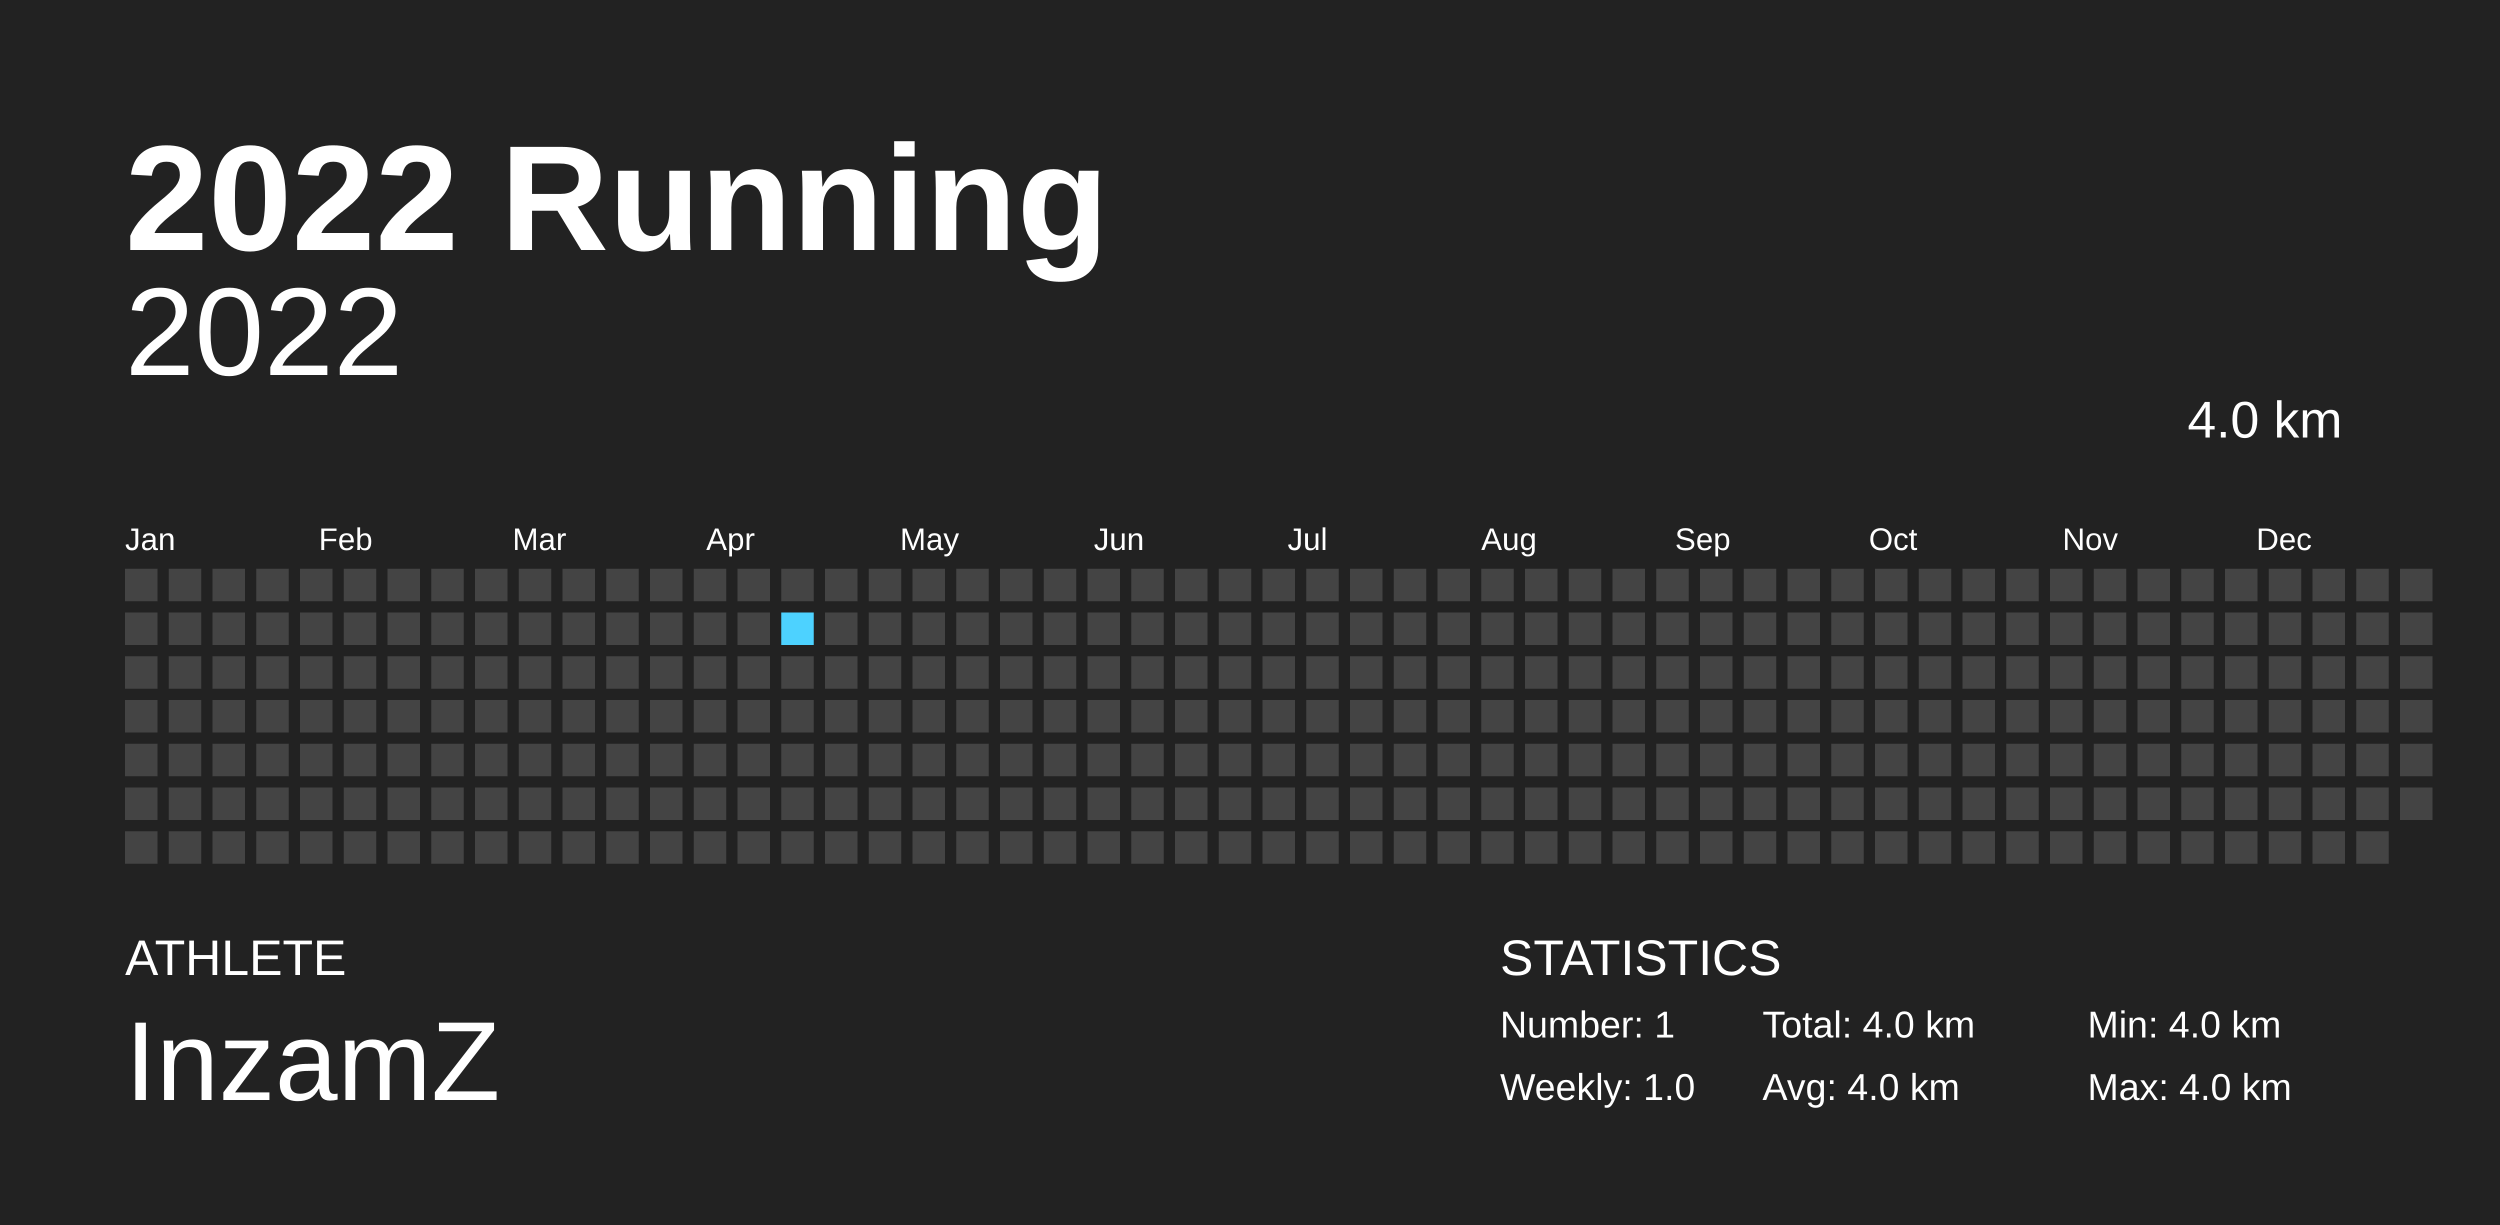
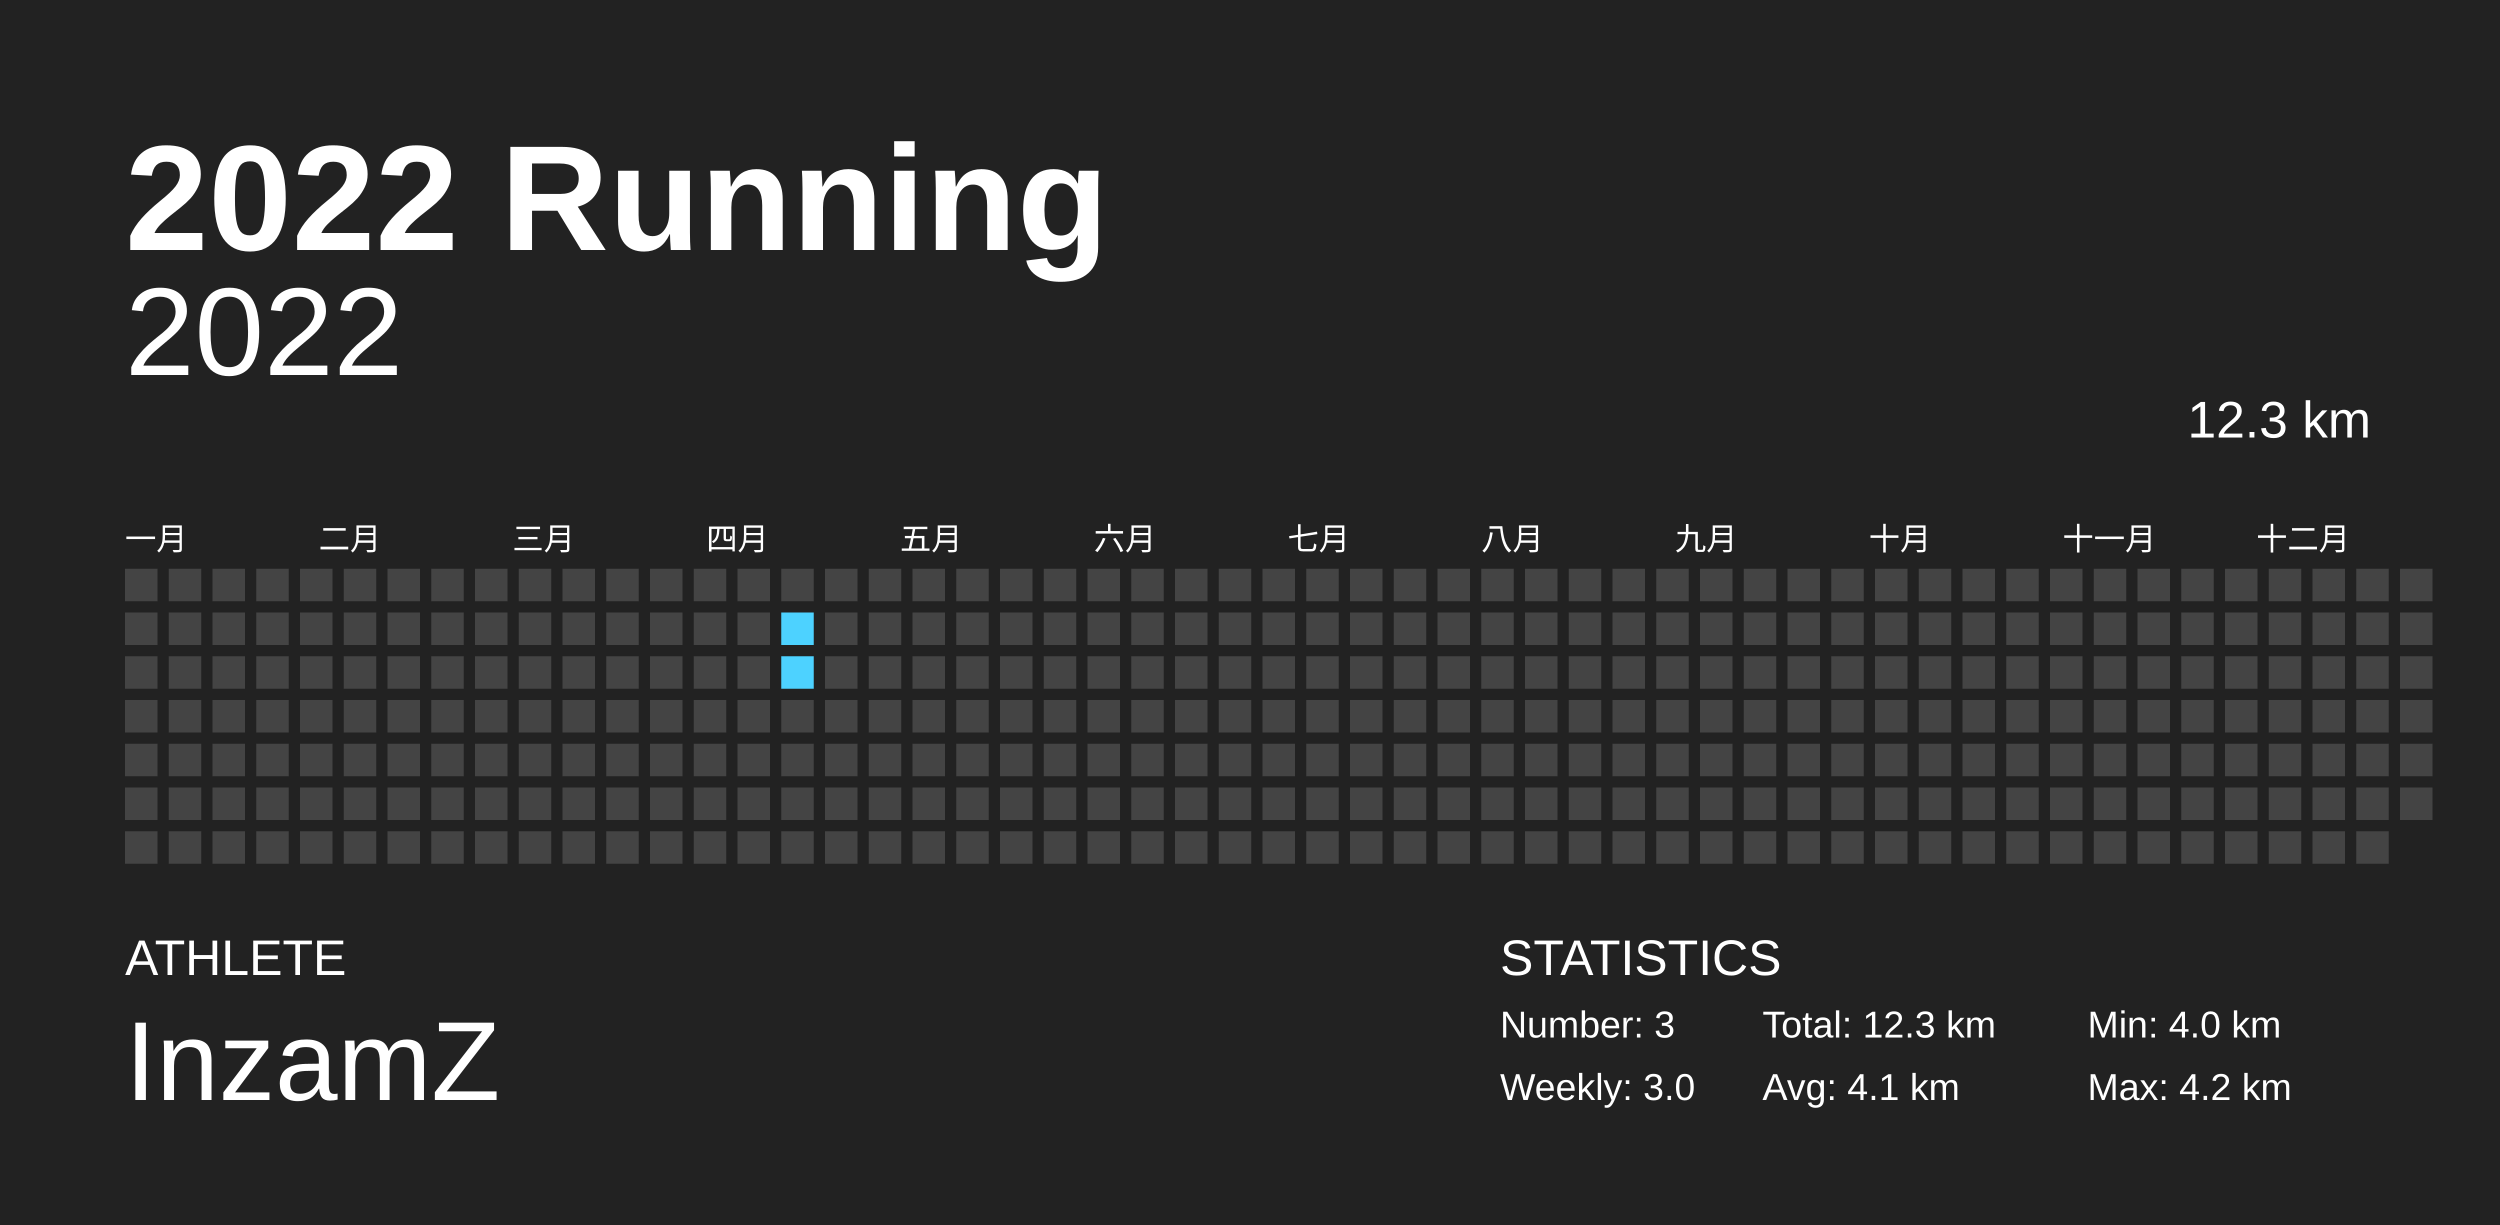
<svg xmlns="http://www.w3.org/2000/svg" baseProfile="full" height="98mm" version="1.1" viewBox="0,0,200,98" width="200mm">
  <defs />
  <rect fill="#222222" height="98" width="200" x="0" y="0" />
  <text fill="#FFFFFF" style="font-size:12px; font-family:Arial; font-weight:bold;" x="10" y="20">2022 Running</text>
  <text fill="#FFFFFF" style="font-size:4px; font-family:Arial" x="10" y="78">ATHLETE</text>
  <text fill="#FFFFFF" style="font-size:9px; font-family:Arial" x="10" y="88">InzamZ</text>
  <text fill="#FFFFFF" style="font-size:4px; font-family:Arial" x="120" y="78">STATISTICS</text>
-   <text fill="#FFFFFF" style="font-size:3px; font-family:Arial" x="120" y="83">Number: 1</text>
-   <text fill="#FFFFFF" style="font-size:3px; font-family:Arial" x="120" y="88">Weekly: 1.0</text>
-   <text fill="#FFFFFF" style="font-size:3px; font-family:Arial" x="141" y="83">Total: 4.0 km</text>
-   <text fill="#FFFFFF" style="font-size:3px; font-family:Arial" x="141" y="88">Avg: 4.0 km</text>
+   <text fill="#FFFFFF" style="font-size:3px; font-family:Arial" x="120" y="83">Number: 3</text>
+   <text fill="#FFFFFF" style="font-size:3px; font-family:Arial" x="120" y="88">Weekly: 3.0</text>
+   <text fill="#FFFFFF" style="font-size:3px; font-family:Arial" x="141" y="83">Total: 12.3 km</text>
+   <text fill="#FFFFFF" style="font-size:3px; font-family:Arial" x="141" y="88">Avg: 4.1 km</text>
  <text fill="#FFFFFF" style="font-size:3px; font-family:Arial" x="167" y="83">Min: 4.0 km</text>
-   <text fill="#FFFFFF" style="font-size:3px; font-family:Arial" x="167" y="88">Max: 4.0 km</text>
+   <text fill="#FFFFFF" style="font-size:3px; font-family:Arial" x="167" y="88">Max: 4.2 km</text>
  <text alignment-baseline="hanging" fill="#FFFFFF" style="font-size:10.0px; font-family:Arial;" x="10" y="30">2022</text>
-   <text alignment-baseline="hanging" fill="#FFFFFF" style="font-size:4.125px; font-family:Arial;" x="175" y="35">4.0 km</text>
-   <text fill="#FFFFFF" style="font-size:2.5px; font-family:Arial" x="10.0" y="44">Jan</text>
-   <text fill="#FFFFFF" style="font-size:2.5px; font-family:Arial" x="25.5" y="44">Feb</text>
-   <text fill="#FFFFFF" style="font-size:2.5px; font-family:Arial" x="41.0" y="44">Mar</text>
-   <text fill="#FFFFFF" style="font-size:2.5px; font-family:Arial" x="56.5" y="44">Apr</text>
-   <text fill="#FFFFFF" style="font-size:2.5px; font-family:Arial" x="72.0" y="44">May</text>
-   <text fill="#FFFFFF" style="font-size:2.5px; font-family:Arial" x="87.5" y="44">Jun</text>
-   <text fill="#FFFFFF" style="font-size:2.5px; font-family:Arial" x="103.0" y="44">Jul</text>
-   <text fill="#FFFFFF" style="font-size:2.5px; font-family:Arial" x="118.5" y="44">Aug</text>
-   <text fill="#FFFFFF" style="font-size:2.5px; font-family:Arial" x="134.0" y="44">Sep</text>
-   <text fill="#FFFFFF" style="font-size:2.5px; font-family:Arial" x="149.5" y="44">Oct</text>
-   <text fill="#FFFFFF" style="font-size:2.5px; font-family:Arial" x="165.0" y="44">Nov</text>
-   <text fill="#FFFFFF" style="font-size:2.5px; font-family:Arial" x="180.5" y="44">Dec</text>
+   <text alignment-baseline="hanging" fill="#FFFFFF" style="font-size:4.125px; font-family:Arial;" x="175" y="35">12.3 km</text>
+   <text fill="#FFFFFF" style="font-size:2.5px; font-family:Arial" x="10.0" y="44">一月</text>
+   <text fill="#FFFFFF" style="font-size:2.5px; font-family:Arial" x="25.5" y="44">二月</text>
+   <text fill="#FFFFFF" style="font-size:2.5px; font-family:Arial" x="41.0" y="44">三月</text>
+   <text fill="#FFFFFF" style="font-size:2.5px; font-family:Arial" x="56.5" y="44">四月</text>
+   <text fill="#FFFFFF" style="font-size:2.5px; font-family:Arial" x="72.0" y="44">五月</text>
+   <text fill="#FFFFFF" style="font-size:2.5px; font-family:Arial" x="87.5" y="44">六月</text>
+   <text fill="#FFFFFF" style="font-size:2.5px; font-family:Arial" x="103.0" y="44">七月</text>
+   <text fill="#FFFFFF" style="font-size:2.5px; font-family:Arial" x="118.5" y="44">八月</text>
+   <text fill="#FFFFFF" style="font-size:2.5px; font-family:Arial" x="134.0" y="44">九月</text>
+   <text fill="#FFFFFF" style="font-size:2.5px; font-family:Arial" x="149.5" y="44">十月</text>
+   <text fill="#FFFFFF" style="font-size:2.5px; font-family:Arial" x="165.0" y="44">十一月</text>
+   <text fill="#FFFFFF" style="font-size:2.5px; font-family:Arial" x="180.5" y="44">十二月</text>
  <rect fill="#444444" height="2.6" width="2.6" x="10.0" y="45.5" />
  <rect fill="#444444" height="2.6" width="2.6" x="10.0" y="49.0" />
  <rect fill="#444444" height="2.6" width="2.6" x="10.0" y="52.5" />
  <rect fill="#444444" height="2.6" width="2.6" x="10.0" y="56.0" />
  <rect fill="#444444" height="2.6" width="2.6" x="10.0" y="59.5" />
  <rect fill="#444444" height="2.6" width="2.6" x="10.0" y="63.0" />
  <rect fill="#444444" height="2.6" width="2.6" x="10.0" y="66.5" />
  <rect fill="#444444" height="2.6" width="2.6" x="13.5" y="45.5" />
  <rect fill="#444444" height="2.6" width="2.6" x="13.5" y="49.0" />
  <rect fill="#444444" height="2.6" width="2.6" x="13.5" y="52.5" />
  <rect fill="#444444" height="2.6" width="2.6" x="13.5" y="56.0" />
  <rect fill="#444444" height="2.6" width="2.6" x="13.5" y="59.5" />
  <rect fill="#444444" height="2.6" width="2.6" x="13.5" y="63.0" />
  <rect fill="#444444" height="2.6" width="2.6" x="13.5" y="66.5" />
  <rect fill="#444444" height="2.6" width="2.6" x="17.0" y="45.5" />
  <rect fill="#444444" height="2.6" width="2.6" x="17.0" y="49.0" />
  <rect fill="#444444" height="2.6" width="2.6" x="17.0" y="52.5" />
  <rect fill="#444444" height="2.6" width="2.6" x="17.0" y="56.0" />
  <rect fill="#444444" height="2.6" width="2.6" x="17.0" y="59.5" />
  <rect fill="#444444" height="2.6" width="2.6" x="17.0" y="63.0" />
  <rect fill="#444444" height="2.6" width="2.6" x="17.0" y="66.5" />
  <rect fill="#444444" height="2.6" width="2.6" x="20.5" y="45.5" />
  <rect fill="#444444" height="2.6" width="2.6" x="20.5" y="49.0" />
  <rect fill="#444444" height="2.6" width="2.6" x="20.5" y="52.5" />
  <rect fill="#444444" height="2.6" width="2.6" x="20.5" y="56.0" />
  <rect fill="#444444" height="2.6" width="2.6" x="20.5" y="59.5" />
  <rect fill="#444444" height="2.6" width="2.6" x="20.5" y="63.0" />
  <rect fill="#444444" height="2.6" width="2.6" x="20.5" y="66.5" />
  <rect fill="#444444" height="2.6" width="2.6" x="24.0" y="45.5" />
  <rect fill="#444444" height="2.6" width="2.6" x="24.0" y="49.0" />
  <rect fill="#444444" height="2.6" width="2.6" x="24.0" y="52.5" />
  <rect fill="#444444" height="2.6" width="2.6" x="24.0" y="56.0" />
  <rect fill="#444444" height="2.6" width="2.6" x="24.0" y="59.5" />
  <rect fill="#444444" height="2.6" width="2.6" x="24.0" y="63.0" />
  <rect fill="#444444" height="2.6" width="2.6" x="24.0" y="66.5" />
  <rect fill="#444444" height="2.6" width="2.6" x="27.5" y="45.5" />
  <rect fill="#444444" height="2.6" width="2.6" x="27.5" y="49.0" />
  <rect fill="#444444" height="2.6" width="2.6" x="27.5" y="52.5" />
  <rect fill="#444444" height="2.6" width="2.6" x="27.5" y="56.0" />
  <rect fill="#444444" height="2.6" width="2.6" x="27.5" y="59.5" />
  <rect fill="#444444" height="2.6" width="2.6" x="27.5" y="63.0" />
  <rect fill="#444444" height="2.6" width="2.6" x="27.5" y="66.5" />
  <rect fill="#444444" height="2.6" width="2.6" x="31.0" y="45.5" />
  <rect fill="#444444" height="2.6" width="2.6" x="31.0" y="49.0" />
  <rect fill="#444444" height="2.6" width="2.6" x="31.0" y="52.5" />
  <rect fill="#444444" height="2.6" width="2.6" x="31.0" y="56.0" />
  <rect fill="#444444" height="2.6" width="2.6" x="31.0" y="59.5" />
  <rect fill="#444444" height="2.6" width="2.6" x="31.0" y="63.0" />
  <rect fill="#444444" height="2.6" width="2.6" x="31.0" y="66.5" />
  <rect fill="#444444" height="2.6" width="2.6" x="34.5" y="45.5" />
  <rect fill="#444444" height="2.6" width="2.6" x="34.5" y="49.0" />
  <rect fill="#444444" height="2.6" width="2.6" x="34.5" y="52.5" />
  <rect fill="#444444" height="2.6" width="2.6" x="34.5" y="56.0" />
  <rect fill="#444444" height="2.6" width="2.6" x="34.5" y="59.5" />
  <rect fill="#444444" height="2.6" width="2.6" x="34.5" y="63.0" />
  <rect fill="#444444" height="2.6" width="2.6" x="34.5" y="66.5" />
  <rect fill="#444444" height="2.6" width="2.6" x="38.0" y="45.5" />
  <rect fill="#444444" height="2.6" width="2.6" x="38.0" y="49.0" />
  <rect fill="#444444" height="2.6" width="2.6" x="38.0" y="52.5" />
  <rect fill="#444444" height="2.6" width="2.6" x="38.0" y="56.0" />
  <rect fill="#444444" height="2.6" width="2.6" x="38.0" y="59.5" />
  <rect fill="#444444" height="2.6" width="2.6" x="38.0" y="63.0" />
  <rect fill="#444444" height="2.6" width="2.6" x="38.0" y="66.5" />
  <rect fill="#444444" height="2.6" width="2.6" x="41.5" y="45.5" />
  <rect fill="#444444" height="2.6" width="2.6" x="41.5" y="49.0" />
  <rect fill="#444444" height="2.6" width="2.6" x="41.5" y="52.5" />
  <rect fill="#444444" height="2.6" width="2.6" x="41.5" y="56.0" />
  <rect fill="#444444" height="2.6" width="2.6" x="41.5" y="59.5" />
  <rect fill="#444444" height="2.6" width="2.6" x="41.5" y="63.0" />
  <rect fill="#444444" height="2.6" width="2.6" x="41.5" y="66.5" />
  <rect fill="#444444" height="2.6" width="2.6" x="45.0" y="45.5" />
  <rect fill="#444444" height="2.6" width="2.6" x="45.0" y="49.0" />
  <rect fill="#444444" height="2.6" width="2.6" x="45.0" y="52.5" />
  <rect fill="#444444" height="2.6" width="2.6" x="45.0" y="56.0" />
  <rect fill="#444444" height="2.6" width="2.6" x="45.0" y="59.5" />
  <rect fill="#444444" height="2.6" width="2.6" x="45.0" y="63.0" />
  <rect fill="#444444" height="2.6" width="2.6" x="45.0" y="66.5" />
  <rect fill="#444444" height="2.6" width="2.6" x="48.5" y="45.5" />
  <rect fill="#444444" height="2.6" width="2.6" x="48.5" y="49.0" />
  <rect fill="#444444" height="2.6" width="2.6" x="48.5" y="52.5" />
  <rect fill="#444444" height="2.6" width="2.6" x="48.5" y="56.0" />
  <rect fill="#444444" height="2.6" width="2.6" x="48.5" y="59.5" />
  <rect fill="#444444" height="2.6" width="2.6" x="48.5" y="63.0" />
  <rect fill="#444444" height="2.6" width="2.6" x="48.5" y="66.5" />
  <rect fill="#444444" height="2.6" width="2.6" x="52.0" y="45.5" />
  <rect fill="#444444" height="2.6" width="2.6" x="52.0" y="49.0" />
  <rect fill="#444444" height="2.6" width="2.6" x="52.0" y="52.5" />
  <rect fill="#444444" height="2.6" width="2.6" x="52.0" y="56.0" />
  <rect fill="#444444" height="2.6" width="2.6" x="52.0" y="59.5" />
  <rect fill="#444444" height="2.6" width="2.6" x="52.0" y="63.0" />
  <rect fill="#444444" height="2.6" width="2.6" x="52.0" y="66.5" />
  <rect fill="#444444" height="2.6" width="2.6" x="55.5" y="45.5" />
  <rect fill="#444444" height="2.6" width="2.6" x="55.5" y="49.0" />
  <rect fill="#444444" height="2.6" width="2.6" x="55.5" y="52.5" />
  <rect fill="#444444" height="2.6" width="2.6" x="55.5" y="56.0" />
  <rect fill="#444444" height="2.6" width="2.6" x="55.5" y="59.5" />
  <rect fill="#444444" height="2.6" width="2.6" x="55.5" y="63.0" />
  <rect fill="#444444" height="2.6" width="2.6" x="55.5" y="66.5" />
  <rect fill="#444444" height="2.6" width="2.6" x="59.0" y="45.5" />
  <rect fill="#444444" height="2.6" width="2.6" x="59.0" y="49.0" />
  <rect fill="#444444" height="2.6" width="2.6" x="59.0" y="52.5" />
  <rect fill="#444444" height="2.6" width="2.6" x="59.0" y="56.0" />
  <rect fill="#444444" height="2.6" width="2.6" x="59.0" y="59.5" />
  <rect fill="#444444" height="2.6" width="2.6" x="59.0" y="63.0" />
  <rect fill="#444444" height="2.6" width="2.6" x="59.0" y="66.5" />
  <rect fill="#444444" height="2.6" width="2.6" x="62.5" y="45.5" />
-   <rect fill="#4DD2FF" height="2.6" width="2.6" x="62.5" y="49.0" />
-   <rect fill="#444444" height="2.6" width="2.6" x="62.5" y="52.5" />
+   <rect fill="#4dd2ff" height="2.6" width="2.6" x="62.5" y="49.0" />
+   <rect fill="#4dd2ff" height="2.6" width="2.6" x="62.5" y="52.5" />
  <rect fill="#444444" height="2.6" width="2.6" x="62.5" y="56.0" />
  <rect fill="#444444" height="2.6" width="2.6" x="62.5" y="59.5" />
  <rect fill="#444444" height="2.6" width="2.6" x="62.5" y="63.0" />
  <rect fill="#444444" height="2.6" width="2.6" x="62.5" y="66.5" />
  <rect fill="#444444" height="2.6" width="2.6" x="66.0" y="45.5" />
  <rect fill="#444444" height="2.6" width="2.6" x="66.0" y="49.0" />
  <rect fill="#444444" height="2.6" width="2.6" x="66.0" y="52.5" />
  <rect fill="#444444" height="2.6" width="2.6" x="66.0" y="56.0" />
  <rect fill="#444444" height="2.6" width="2.6" x="66.0" y="59.5" />
  <rect fill="#444444" height="2.6" width="2.6" x="66.0" y="63.0" />
  <rect fill="#444444" height="2.6" width="2.6" x="66.0" y="66.5" />
  <rect fill="#444444" height="2.6" width="2.6" x="69.5" y="45.5" />
  <rect fill="#444444" height="2.6" width="2.6" x="69.5" y="49.0" />
  <rect fill="#444444" height="2.6" width="2.6" x="69.5" y="52.5" />
  <rect fill="#444444" height="2.6" width="2.6" x="69.5" y="56.0" />
  <rect fill="#444444" height="2.6" width="2.6" x="69.5" y="59.5" />
  <rect fill="#444444" height="2.6" width="2.6" x="69.5" y="63.0" />
  <rect fill="#444444" height="2.6" width="2.6" x="69.5" y="66.5" />
  <rect fill="#444444" height="2.6" width="2.6" x="73.0" y="45.5" />
  <rect fill="#444444" height="2.6" width="2.6" x="73.0" y="49.0" />
  <rect fill="#444444" height="2.6" width="2.6" x="73.0" y="52.5" />
  <rect fill="#444444" height="2.6" width="2.6" x="73.0" y="56.0" />
  <rect fill="#444444" height="2.6" width="2.6" x="73.0" y="59.5" />
  <rect fill="#444444" height="2.6" width="2.6" x="73.0" y="63.0" />
  <rect fill="#444444" height="2.6" width="2.6" x="73.0" y="66.5" />
  <rect fill="#444444" height="2.6" width="2.6" x="76.5" y="45.5" />
  <rect fill="#444444" height="2.6" width="2.6" x="76.5" y="49.0" />
  <rect fill="#444444" height="2.6" width="2.6" x="76.5" y="52.5" />
  <rect fill="#444444" height="2.6" width="2.6" x="76.5" y="56.0" />
  <rect fill="#444444" height="2.6" width="2.6" x="76.5" y="59.5" />
  <rect fill="#444444" height="2.6" width="2.6" x="76.5" y="63.0" />
  <rect fill="#444444" height="2.6" width="2.6" x="76.5" y="66.5" />
  <rect fill="#444444" height="2.6" width="2.6" x="80.0" y="45.5" />
  <rect fill="#444444" height="2.6" width="2.6" x="80.0" y="49.0" />
  <rect fill="#444444" height="2.6" width="2.6" x="80.0" y="52.5" />
  <rect fill="#444444" height="2.6" width="2.6" x="80.0" y="56.0" />
  <rect fill="#444444" height="2.6" width="2.6" x="80.0" y="59.5" />
  <rect fill="#444444" height="2.6" width="2.6" x="80.0" y="63.0" />
  <rect fill="#444444" height="2.6" width="2.6" x="80.0" y="66.5" />
  <rect fill="#444444" height="2.6" width="2.6" x="83.5" y="45.5" />
  <rect fill="#444444" height="2.6" width="2.6" x="83.5" y="49.0" />
  <rect fill="#444444" height="2.6" width="2.6" x="83.5" y="52.5" />
  <rect fill="#444444" height="2.6" width="2.6" x="83.5" y="56.0" />
  <rect fill="#444444" height="2.6" width="2.6" x="83.5" y="59.5" />
  <rect fill="#444444" height="2.6" width="2.6" x="83.5" y="63.0" />
  <rect fill="#444444" height="2.6" width="2.6" x="83.5" y="66.5" />
  <rect fill="#444444" height="2.6" width="2.6" x="87.0" y="45.5" />
  <rect fill="#444444" height="2.6" width="2.6" x="87.0" y="49.0" />
  <rect fill="#444444" height="2.6" width="2.6" x="87.0" y="52.5" />
  <rect fill="#444444" height="2.6" width="2.6" x="87.0" y="56.0" />
  <rect fill="#444444" height="2.6" width="2.6" x="87.0" y="59.5" />
  <rect fill="#444444" height="2.6" width="2.6" x="87.0" y="63.0" />
  <rect fill="#444444" height="2.6" width="2.6" x="87.0" y="66.5" />
  <rect fill="#444444" height="2.6" width="2.6" x="90.5" y="45.5" />
  <rect fill="#444444" height="2.6" width="2.6" x="90.5" y="49.0" />
  <rect fill="#444444" height="2.6" width="2.6" x="90.5" y="52.5" />
  <rect fill="#444444" height="2.6" width="2.6" x="90.5" y="56.0" />
  <rect fill="#444444" height="2.6" width="2.6" x="90.5" y="59.5" />
  <rect fill="#444444" height="2.6" width="2.6" x="90.5" y="63.0" />
  <rect fill="#444444" height="2.6" width="2.6" x="90.5" y="66.5" />
  <rect fill="#444444" height="2.6" width="2.6" x="94.0" y="45.5" />
  <rect fill="#444444" height="2.6" width="2.6" x="94.0" y="49.0" />
  <rect fill="#444444" height="2.6" width="2.6" x="94.0" y="52.5" />
  <rect fill="#444444" height="2.6" width="2.6" x="94.0" y="56.0" />
  <rect fill="#444444" height="2.6" width="2.6" x="94.0" y="59.5" />
  <rect fill="#444444" height="2.6" width="2.6" x="94.0" y="63.0" />
  <rect fill="#444444" height="2.6" width="2.6" x="94.0" y="66.5" />
  <rect fill="#444444" height="2.6" width="2.6" x="97.5" y="45.5" />
  <rect fill="#444444" height="2.6" width="2.6" x="97.5" y="49.0" />
  <rect fill="#444444" height="2.6" width="2.6" x="97.5" y="52.5" />
  <rect fill="#444444" height="2.6" width="2.6" x="97.5" y="56.0" />
  <rect fill="#444444" height="2.6" width="2.6" x="97.5" y="59.5" />
  <rect fill="#444444" height="2.6" width="2.6" x="97.5" y="63.0" />
  <rect fill="#444444" height="2.6" width="2.6" x="97.5" y="66.5" />
  <rect fill="#444444" height="2.6" width="2.6" x="101.0" y="45.5" />
  <rect fill="#444444" height="2.6" width="2.6" x="101.0" y="49.0" />
  <rect fill="#444444" height="2.6" width="2.6" x="101.0" y="52.5" />
  <rect fill="#444444" height="2.6" width="2.6" x="101.0" y="56.0" />
  <rect fill="#444444" height="2.6" width="2.6" x="101.0" y="59.5" />
  <rect fill="#444444" height="2.6" width="2.6" x="101.0" y="63.0" />
  <rect fill="#444444" height="2.6" width="2.6" x="101.0" y="66.5" />
  <rect fill="#444444" height="2.6" width="2.6" x="104.5" y="45.5" />
  <rect fill="#444444" height="2.6" width="2.6" x="104.5" y="49.0" />
  <rect fill="#444444" height="2.6" width="2.6" x="104.5" y="52.5" />
  <rect fill="#444444" height="2.6" width="2.6" x="104.5" y="56.0" />
  <rect fill="#444444" height="2.6" width="2.6" x="104.5" y="59.5" />
  <rect fill="#444444" height="2.6" width="2.6" x="104.5" y="63.0" />
  <rect fill="#444444" height="2.6" width="2.6" x="104.5" y="66.5" />
  <rect fill="#444444" height="2.6" width="2.6" x="108.0" y="45.5" />
  <rect fill="#444444" height="2.6" width="2.6" x="108.0" y="49.0" />
  <rect fill="#444444" height="2.6" width="2.6" x="108.0" y="52.5" />
  <rect fill="#444444" height="2.6" width="2.6" x="108.0" y="56.0" />
  <rect fill="#444444" height="2.6" width="2.6" x="108.0" y="59.5" />
  <rect fill="#444444" height="2.6" width="2.6" x="108.0" y="63.0" />
  <rect fill="#444444" height="2.6" width="2.6" x="108.0" y="66.5" />
  <rect fill="#444444" height="2.6" width="2.6" x="111.5" y="45.5" />
  <rect fill="#444444" height="2.6" width="2.6" x="111.5" y="49.0" />
  <rect fill="#444444" height="2.6" width="2.6" x="111.5" y="52.5" />
  <rect fill="#444444" height="2.6" width="2.6" x="111.5" y="56.0" />
  <rect fill="#444444" height="2.6" width="2.6" x="111.5" y="59.5" />
  <rect fill="#444444" height="2.6" width="2.6" x="111.5" y="63.0" />
  <rect fill="#444444" height="2.6" width="2.6" x="111.5" y="66.5" />
  <rect fill="#444444" height="2.6" width="2.6" x="115.0" y="45.5" />
  <rect fill="#444444" height="2.6" width="2.6" x="115.0" y="49.0" />
  <rect fill="#444444" height="2.6" width="2.6" x="115.0" y="52.5" />
  <rect fill="#444444" height="2.6" width="2.6" x="115.0" y="56.0" />
  <rect fill="#444444" height="2.6" width="2.6" x="115.0" y="59.5" />
  <rect fill="#444444" height="2.6" width="2.6" x="115.0" y="63.0" />
  <rect fill="#444444" height="2.6" width="2.6" x="115.0" y="66.5" />
  <rect fill="#444444" height="2.6" width="2.6" x="118.5" y="45.5" />
  <rect fill="#444444" height="2.6" width="2.6" x="118.5" y="49.0" />
  <rect fill="#444444" height="2.6" width="2.6" x="118.5" y="52.5" />
  <rect fill="#444444" height="2.6" width="2.6" x="118.5" y="56.0" />
  <rect fill="#444444" height="2.6" width="2.6" x="118.5" y="59.5" />
  <rect fill="#444444" height="2.6" width="2.6" x="118.5" y="63.0" />
  <rect fill="#444444" height="2.6" width="2.6" x="118.5" y="66.5" />
  <rect fill="#444444" height="2.6" width="2.6" x="122.0" y="45.5" />
  <rect fill="#444444" height="2.6" width="2.6" x="122.0" y="49.0" />
  <rect fill="#444444" height="2.6" width="2.6" x="122.0" y="52.5" />
  <rect fill="#444444" height="2.6" width="2.6" x="122.0" y="56.0" />
  <rect fill="#444444" height="2.6" width="2.6" x="122.0" y="59.5" />
  <rect fill="#444444" height="2.6" width="2.6" x="122.0" y="63.0" />
  <rect fill="#444444" height="2.6" width="2.6" x="122.0" y="66.5" />
  <rect fill="#444444" height="2.6" width="2.6" x="125.5" y="45.5" />
  <rect fill="#444444" height="2.6" width="2.6" x="125.5" y="49.0" />
  <rect fill="#444444" height="2.6" width="2.6" x="125.5" y="52.5" />
  <rect fill="#444444" height="2.6" width="2.6" x="125.5" y="56.0" />
  <rect fill="#444444" height="2.6" width="2.6" x="125.5" y="59.5" />
  <rect fill="#444444" height="2.6" width="2.6" x="125.5" y="63.0" />
  <rect fill="#444444" height="2.6" width="2.6" x="125.5" y="66.5" />
  <rect fill="#444444" height="2.6" width="2.6" x="129.0" y="45.5" />
  <rect fill="#444444" height="2.6" width="2.6" x="129.0" y="49.0" />
  <rect fill="#444444" height="2.6" width="2.6" x="129.0" y="52.5" />
  <rect fill="#444444" height="2.6" width="2.6" x="129.0" y="56.0" />
  <rect fill="#444444" height="2.6" width="2.6" x="129.0" y="59.5" />
  <rect fill="#444444" height="2.6" width="2.6" x="129.0" y="63.0" />
  <rect fill="#444444" height="2.6" width="2.6" x="129.0" y="66.5" />
  <rect fill="#444444" height="2.6" width="2.6" x="132.5" y="45.5" />
  <rect fill="#444444" height="2.6" width="2.6" x="132.5" y="49.0" />
  <rect fill="#444444" height="2.6" width="2.6" x="132.5" y="52.5" />
  <rect fill="#444444" height="2.6" width="2.6" x="132.5" y="56.0" />
  <rect fill="#444444" height="2.6" width="2.6" x="132.5" y="59.5" />
  <rect fill="#444444" height="2.6" width="2.6" x="132.5" y="63.0" />
  <rect fill="#444444" height="2.6" width="2.6" x="132.5" y="66.5" />
  <rect fill="#444444" height="2.6" width="2.6" x="136.0" y="45.5" />
  <rect fill="#444444" height="2.6" width="2.6" x="136.0" y="49.0" />
  <rect fill="#444444" height="2.6" width="2.6" x="136.0" y="52.5" />
  <rect fill="#444444" height="2.6" width="2.6" x="136.0" y="56.0" />
  <rect fill="#444444" height="2.6" width="2.6" x="136.0" y="59.5" />
  <rect fill="#444444" height="2.6" width="2.6" x="136.0" y="63.0" />
  <rect fill="#444444" height="2.6" width="2.6" x="136.0" y="66.5" />
  <rect fill="#444444" height="2.6" width="2.6" x="139.5" y="45.5" />
  <rect fill="#444444" height="2.6" width="2.6" x="139.5" y="49.0" />
  <rect fill="#444444" height="2.6" width="2.6" x="139.5" y="52.5" />
  <rect fill="#444444" height="2.6" width="2.6" x="139.5" y="56.0" />
  <rect fill="#444444" height="2.6" width="2.6" x="139.5" y="59.5" />
  <rect fill="#444444" height="2.6" width="2.6" x="139.5" y="63.0" />
  <rect fill="#444444" height="2.6" width="2.6" x="139.5" y="66.5" />
  <rect fill="#444444" height="2.6" width="2.6" x="143.0" y="45.5" />
  <rect fill="#444444" height="2.6" width="2.6" x="143.0" y="49.0" />
  <rect fill="#444444" height="2.6" width="2.6" x="143.0" y="52.5" />
  <rect fill="#444444" height="2.6" width="2.6" x="143.0" y="56.0" />
  <rect fill="#444444" height="2.6" width="2.6" x="143.0" y="59.5" />
  <rect fill="#444444" height="2.6" width="2.6" x="143.0" y="63.0" />
  <rect fill="#444444" height="2.6" width="2.6" x="143.0" y="66.5" />
  <rect fill="#444444" height="2.6" width="2.6" x="146.5" y="45.5" />
  <rect fill="#444444" height="2.6" width="2.6" x="146.5" y="49.0" />
  <rect fill="#444444" height="2.6" width="2.6" x="146.5" y="52.5" />
  <rect fill="#444444" height="2.6" width="2.6" x="146.5" y="56.0" />
  <rect fill="#444444" height="2.6" width="2.6" x="146.5" y="59.5" />
  <rect fill="#444444" height="2.6" width="2.6" x="146.5" y="63.0" />
  <rect fill="#444444" height="2.6" width="2.6" x="146.5" y="66.5" />
  <rect fill="#444444" height="2.6" width="2.6" x="150.0" y="45.5" />
  <rect fill="#444444" height="2.6" width="2.6" x="150.0" y="49.0" />
  <rect fill="#444444" height="2.6" width="2.6" x="150.0" y="52.5" />
  <rect fill="#444444" height="2.6" width="2.6" x="150.0" y="56.0" />
  <rect fill="#444444" height="2.6" width="2.6" x="150.0" y="59.5" />
  <rect fill="#444444" height="2.6" width="2.6" x="150.0" y="63.0" />
  <rect fill="#444444" height="2.6" width="2.6" x="150.0" y="66.5" />
  <rect fill="#444444" height="2.6" width="2.6" x="153.5" y="45.5" />
  <rect fill="#444444" height="2.6" width="2.6" x="153.5" y="49.0" />
  <rect fill="#444444" height="2.6" width="2.6" x="153.5" y="52.5" />
  <rect fill="#444444" height="2.6" width="2.6" x="153.5" y="56.0" />
  <rect fill="#444444" height="2.6" width="2.6" x="153.5" y="59.5" />
  <rect fill="#444444" height="2.6" width="2.6" x="153.5" y="63.0" />
  <rect fill="#444444" height="2.6" width="2.6" x="153.5" y="66.5" />
  <rect fill="#444444" height="2.6" width="2.6" x="157.0" y="45.5" />
  <rect fill="#444444" height="2.6" width="2.6" x="157.0" y="49.0" />
  <rect fill="#444444" height="2.6" width="2.6" x="157.0" y="52.5" />
  <rect fill="#444444" height="2.6" width="2.6" x="157.0" y="56.0" />
  <rect fill="#444444" height="2.6" width="2.6" x="157.0" y="59.5" />
  <rect fill="#444444" height="2.6" width="2.6" x="157.0" y="63.0" />
  <rect fill="#444444" height="2.6" width="2.6" x="157.0" y="66.5" />
  <rect fill="#444444" height="2.6" width="2.6" x="160.5" y="45.5" />
  <rect fill="#444444" height="2.6" width="2.6" x="160.5" y="49.0" />
  <rect fill="#444444" height="2.6" width="2.6" x="160.5" y="52.5" />
  <rect fill="#444444" height="2.6" width="2.6" x="160.5" y="56.0" />
  <rect fill="#444444" height="2.6" width="2.6" x="160.5" y="59.5" />
  <rect fill="#444444" height="2.6" width="2.6" x="160.5" y="63.0" />
  <rect fill="#444444" height="2.6" width="2.6" x="160.5" y="66.5" />
  <rect fill="#444444" height="2.6" width="2.6" x="164.0" y="45.5" />
  <rect fill="#444444" height="2.6" width="2.6" x="164.0" y="49.0" />
  <rect fill="#444444" height="2.6" width="2.6" x="164.0" y="52.5" />
  <rect fill="#444444" height="2.6" width="2.6" x="164.0" y="56.0" />
  <rect fill="#444444" height="2.6" width="2.6" x="164.0" y="59.5" />
  <rect fill="#444444" height="2.6" width="2.6" x="164.0" y="63.0" />
  <rect fill="#444444" height="2.6" width="2.6" x="164.0" y="66.5" />
  <rect fill="#444444" height="2.6" width="2.6" x="167.5" y="45.5" />
  <rect fill="#444444" height="2.6" width="2.6" x="167.5" y="49.0" />
  <rect fill="#444444" height="2.6" width="2.6" x="167.5" y="52.5" />
  <rect fill="#444444" height="2.6" width="2.6" x="167.5" y="56.0" />
  <rect fill="#444444" height="2.6" width="2.6" x="167.5" y="59.5" />
  <rect fill="#444444" height="2.6" width="2.6" x="167.5" y="63.0" />
  <rect fill="#444444" height="2.6" width="2.6" x="167.5" y="66.5" />
  <rect fill="#444444" height="2.6" width="2.6" x="171.0" y="45.5" />
  <rect fill="#444444" height="2.6" width="2.6" x="171.0" y="49.0" />
  <rect fill="#444444" height="2.6" width="2.6" x="171.0" y="52.5" />
  <rect fill="#444444" height="2.6" width="2.6" x="171.0" y="56.0" />
  <rect fill="#444444" height="2.6" width="2.6" x="171.0" y="59.5" />
  <rect fill="#444444" height="2.6" width="2.6" x="171.0" y="63.0" />
  <rect fill="#444444" height="2.6" width="2.6" x="171.0" y="66.5" />
  <rect fill="#444444" height="2.6" width="2.6" x="174.5" y="45.5" />
  <rect fill="#444444" height="2.6" width="2.6" x="174.5" y="49.0" />
  <rect fill="#444444" height="2.6" width="2.6" x="174.5" y="52.5" />
  <rect fill="#444444" height="2.6" width="2.6" x="174.5" y="56.0" />
  <rect fill="#444444" height="2.6" width="2.6" x="174.5" y="59.5" />
  <rect fill="#444444" height="2.6" width="2.6" x="174.5" y="63.0" />
  <rect fill="#444444" height="2.6" width="2.6" x="174.5" y="66.5" />
  <rect fill="#444444" height="2.6" width="2.6" x="178.0" y="45.5" />
  <rect fill="#444444" height="2.6" width="2.6" x="178.0" y="49.0" />
  <rect fill="#444444" height="2.6" width="2.6" x="178.0" y="52.5" />
  <rect fill="#444444" height="2.6" width="2.6" x="178.0" y="56.0" />
  <rect fill="#444444" height="2.6" width="2.6" x="178.0" y="59.5" />
  <rect fill="#444444" height="2.6" width="2.6" x="178.0" y="63.0" />
  <rect fill="#444444" height="2.6" width="2.6" x="178.0" y="66.5" />
  <rect fill="#444444" height="2.6" width="2.6" x="181.5" y="45.5" />
  <rect fill="#444444" height="2.6" width="2.6" x="181.5" y="49.0" />
  <rect fill="#444444" height="2.6" width="2.6" x="181.5" y="52.5" />
  <rect fill="#444444" height="2.6" width="2.6" x="181.5" y="56.0" />
  <rect fill="#444444" height="2.6" width="2.6" x="181.5" y="59.5" />
  <rect fill="#444444" height="2.6" width="2.6" x="181.5" y="63.0" />
  <rect fill="#444444" height="2.6" width="2.6" x="181.5" y="66.5" />
  <rect fill="#444444" height="2.6" width="2.6" x="185.0" y="45.5" />
  <rect fill="#444444" height="2.6" width="2.6" x="185.0" y="49.0" />
  <rect fill="#444444" height="2.6" width="2.6" x="185.0" y="52.5" />
  <rect fill="#444444" height="2.6" width="2.6" x="185.0" y="56.0" />
  <rect fill="#444444" height="2.6" width="2.6" x="185.0" y="59.5" />
  <rect fill="#444444" height="2.6" width="2.6" x="185.0" y="63.0" />
  <rect fill="#444444" height="2.6" width="2.6" x="185.0" y="66.5" />
  <rect fill="#444444" height="2.6" width="2.6" x="188.5" y="45.5" />
  <rect fill="#444444" height="2.6" width="2.6" x="188.5" y="49.0" />
  <rect fill="#444444" height="2.6" width="2.6" x="188.5" y="52.5" />
  <rect fill="#444444" height="2.6" width="2.6" x="188.5" y="56.0" />
  <rect fill="#444444" height="2.6" width="2.6" x="188.5" y="59.5" />
  <rect fill="#444444" height="2.6" width="2.6" x="188.5" y="63.0" />
  <rect fill="#444444" height="2.6" width="2.6" x="188.5" y="66.5" />
  <rect fill="#444444" height="2.6" width="2.6" x="192.0" y="45.5" />
  <rect fill="#444444" height="2.6" width="2.6" x="192.0" y="49.0" />
  <rect fill="#444444" height="2.6" width="2.6" x="192.0" y="52.5" />
  <rect fill="#444444" height="2.6" width="2.6" x="192.0" y="56.0" />
  <rect fill="#444444" height="2.6" width="2.6" x="192.0" y="59.5" />
  <rect fill="#444444" height="2.6" width="2.6" x="192.0" y="63.0" />
</svg>
